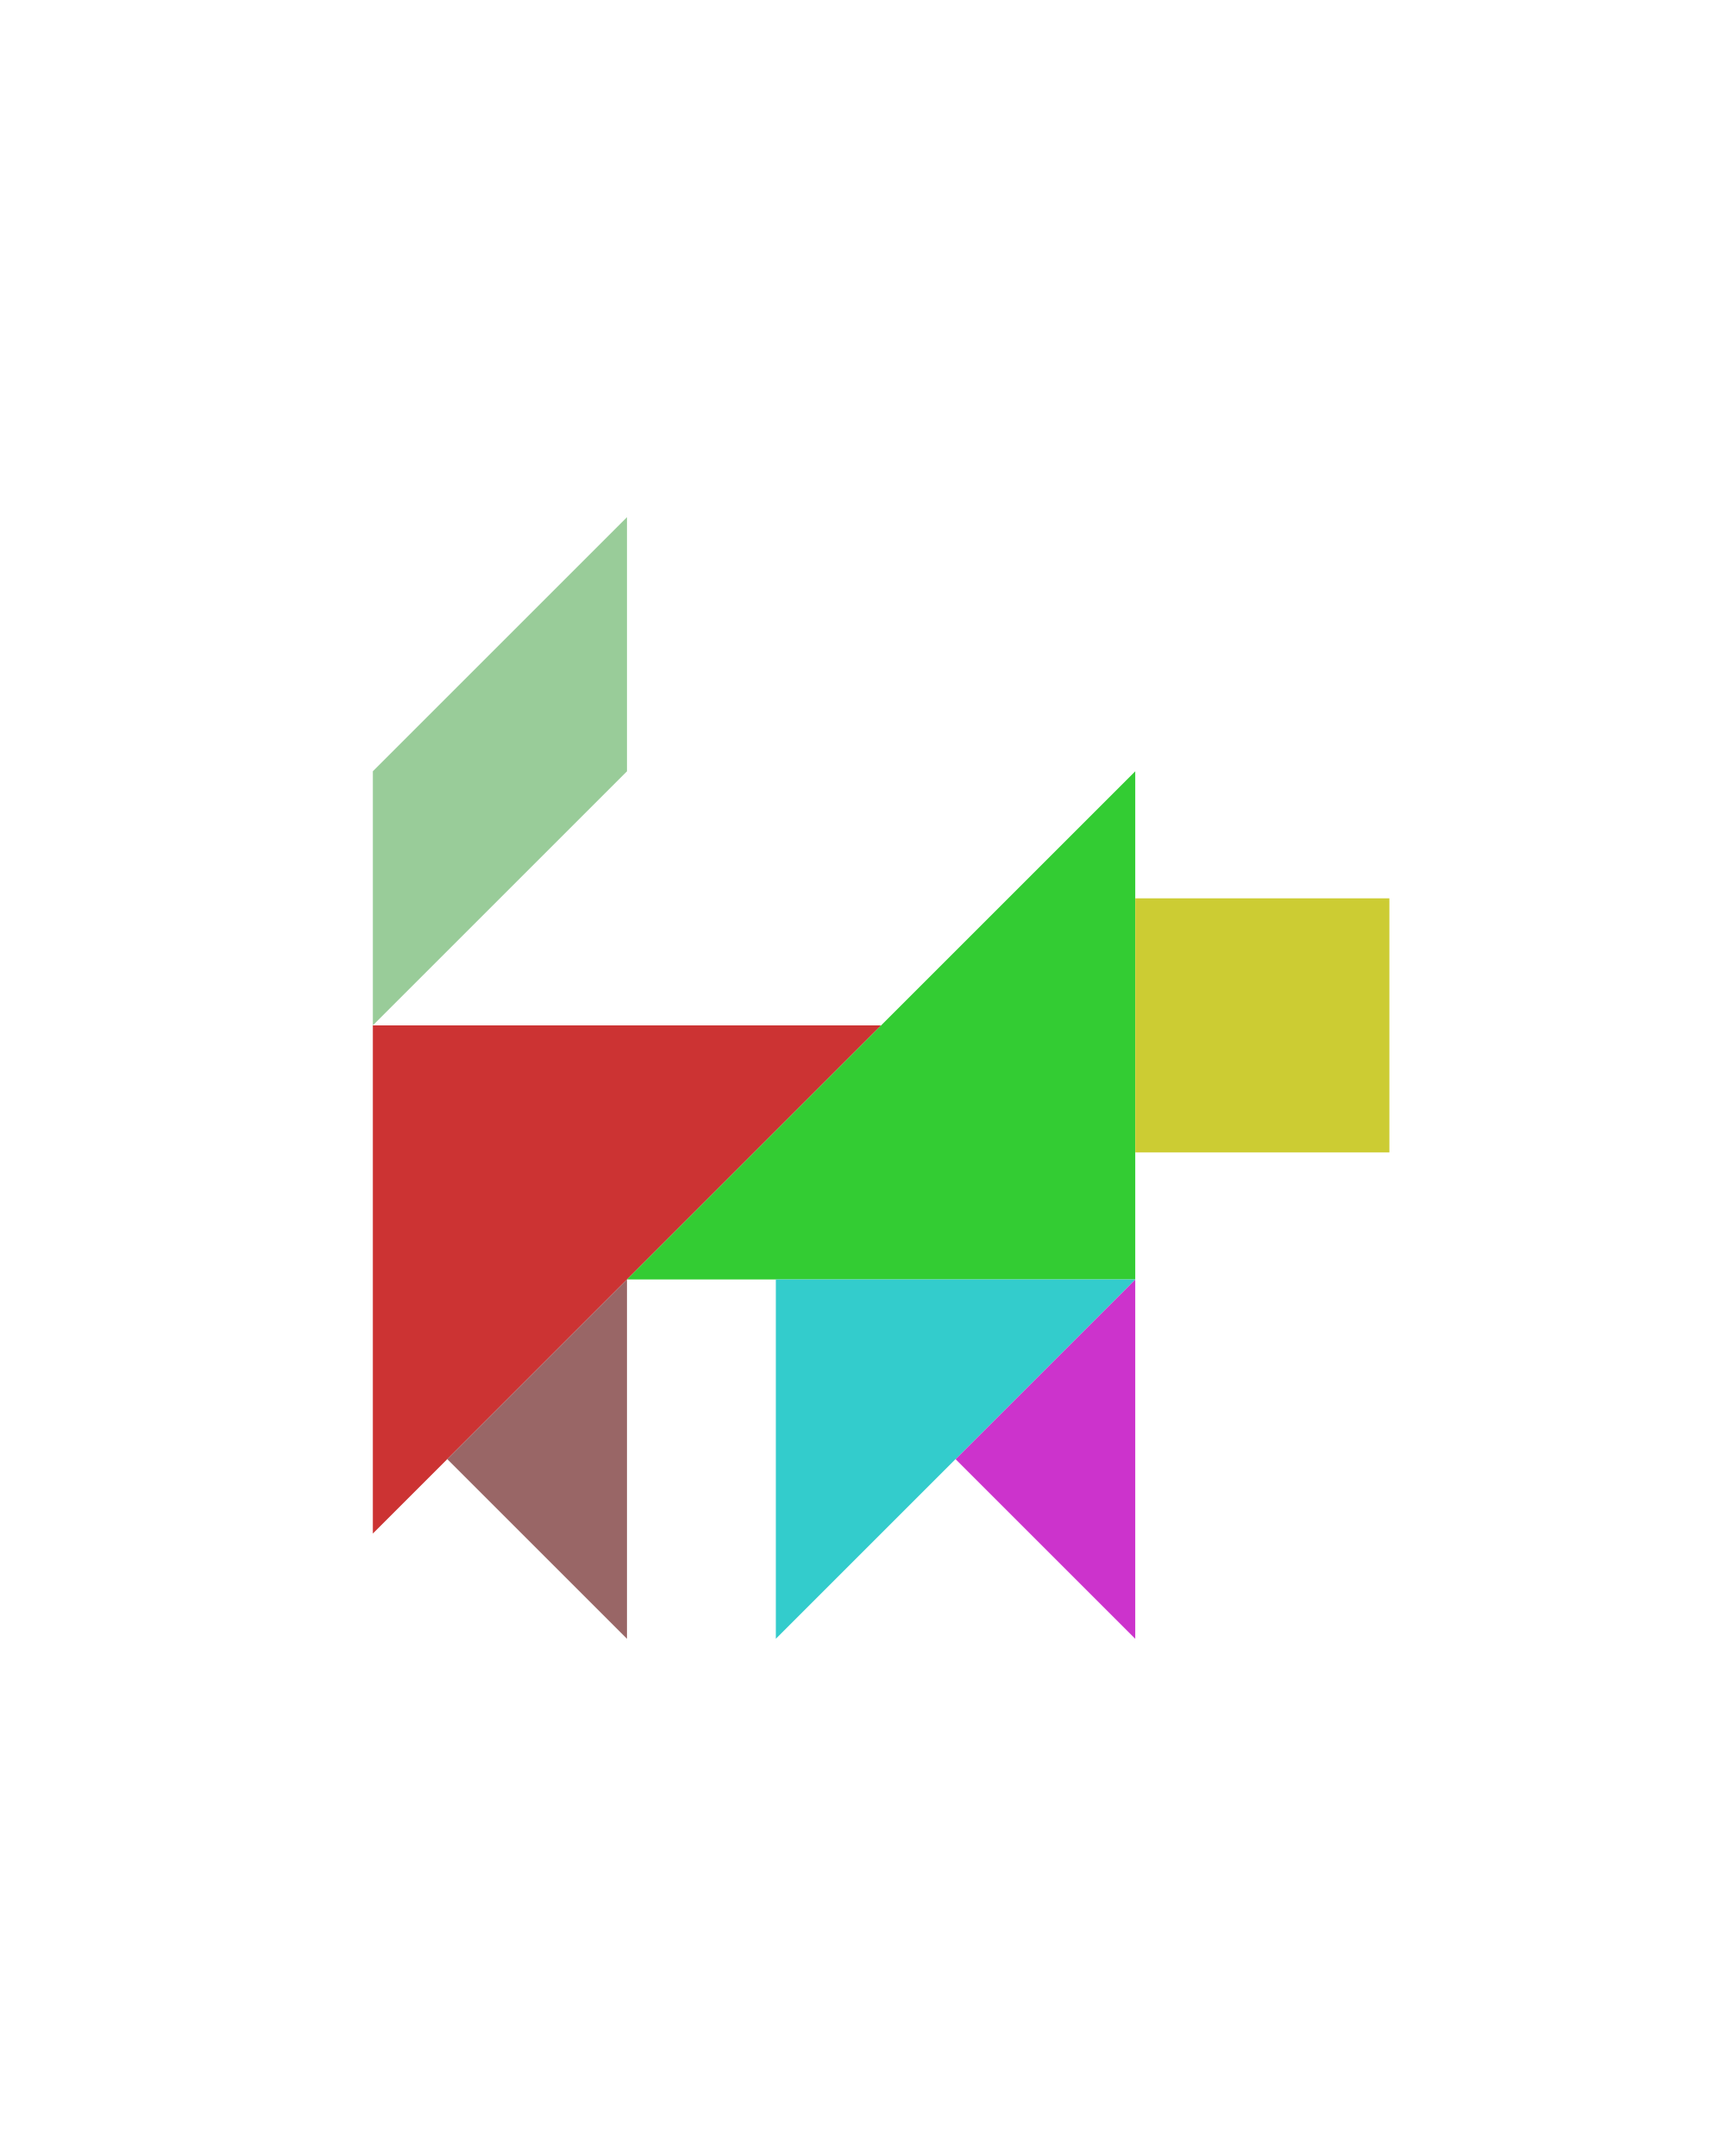
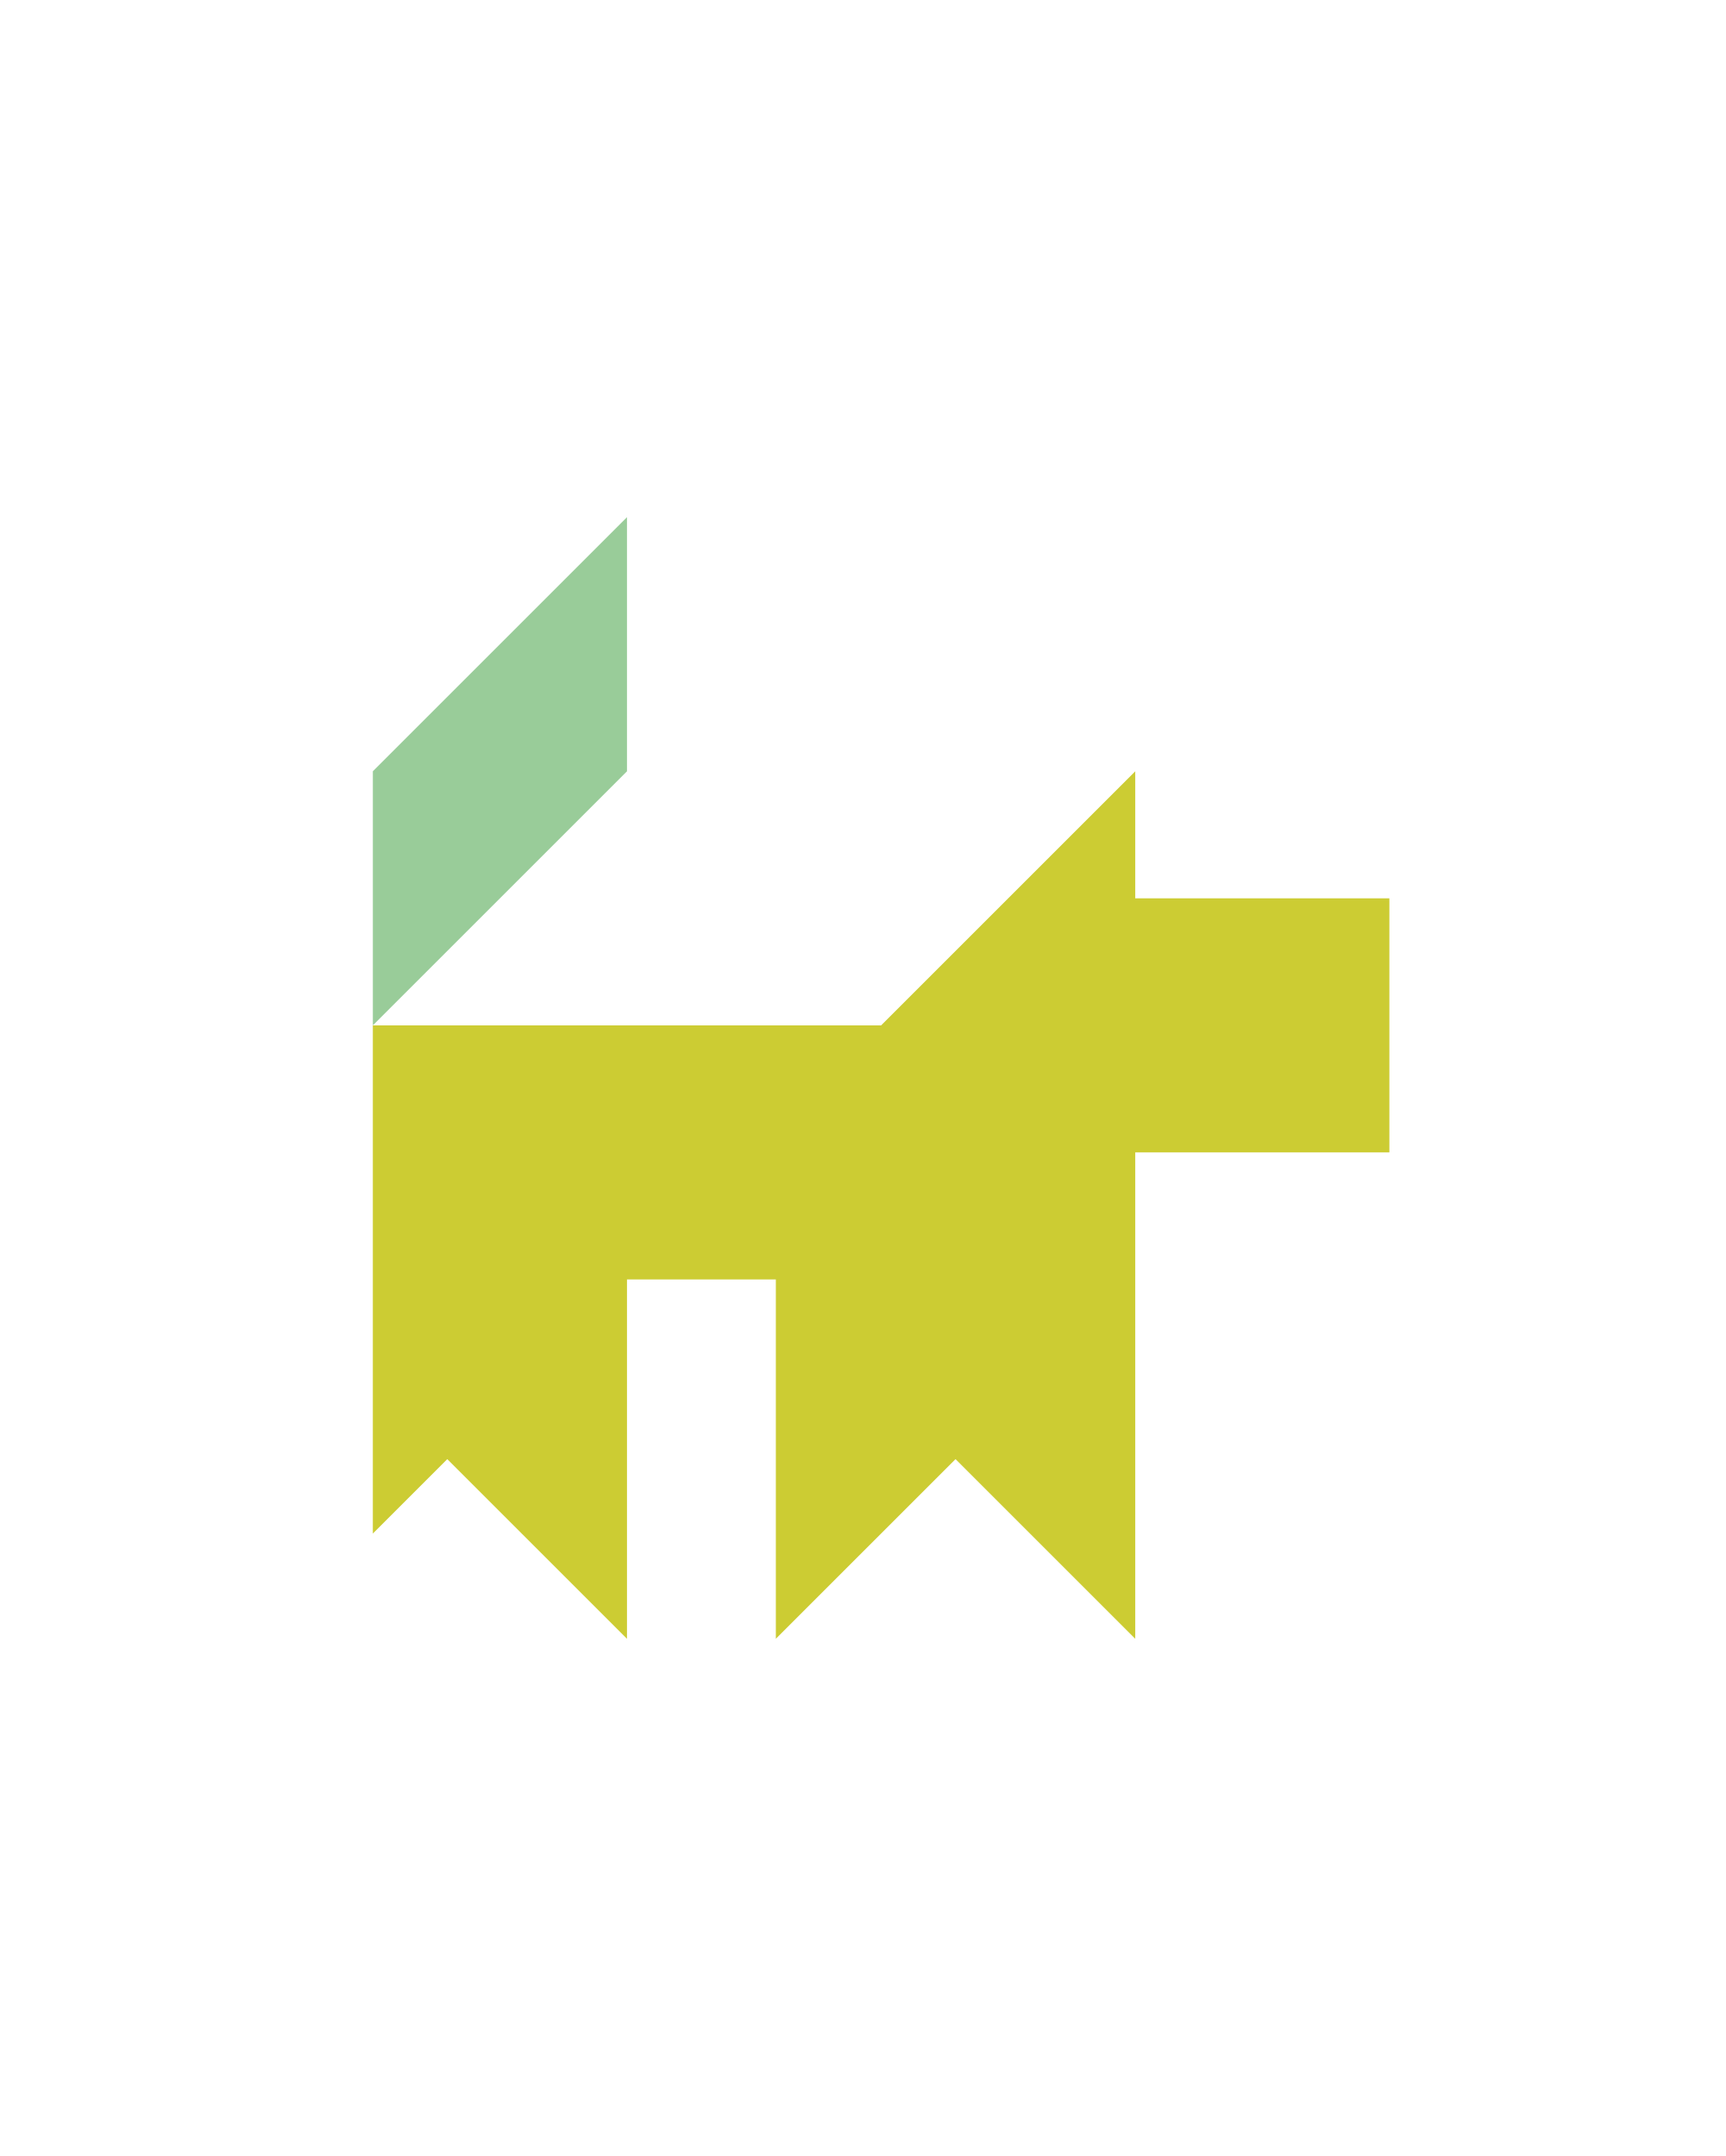
<svg xmlns="http://www.w3.org/2000/svg" version="1.1" id="Layer_1" x="0px" y="0px" width="240.094px" height="300px" viewBox="0 0 240.094 300" enable-background="new 0 0 240.094 300" xml:space="preserve">
-   <polygon fill="#CC3333" points="51.869,213.389 51.869,142.678 122.58,142.678 " />
-   <polygon fill="#33CC33" points="157.934,107.322 157.934,178.033 87.223,178.033 " />
-   <polygon fill="#996666" points="62.225,203.033 87.225,228.033 87.225,178.033 " />
-   <polygon fill="#CC33CC" points="132.934,203.033 157.934,228.033 157.934,178.033 " />
  <polygon fill="#99CC99" points="51.87,107.322 87.225,71.967 87.225,107.322 51.87,142.678 " />
-   <polygon fill="#33CCCC" points="157.934,178.033 107.934,228.033 107.935,178.032 " />
-   <polygon fill="#CCCC33" points="193.289,125 193.289,125 157.934,125 157.934,160.356 193.289,160.356 " />
+   <polygon fill="#CCCC33" points="157.934,125 157.934,107.322 122.578,142.678 51.869,142.678 51.869,213.389 62.226,203.032   62.225,203.033 87.225,228.033 87.225,178.033 87.224,178.033 87.225,178.033 87.225,178.033 107.935,178.033 107.934,228.033   132.934,203.033 157.934,228.033 157.934,160.355 193.289,160.355 193.289,125 " />
</svg>
